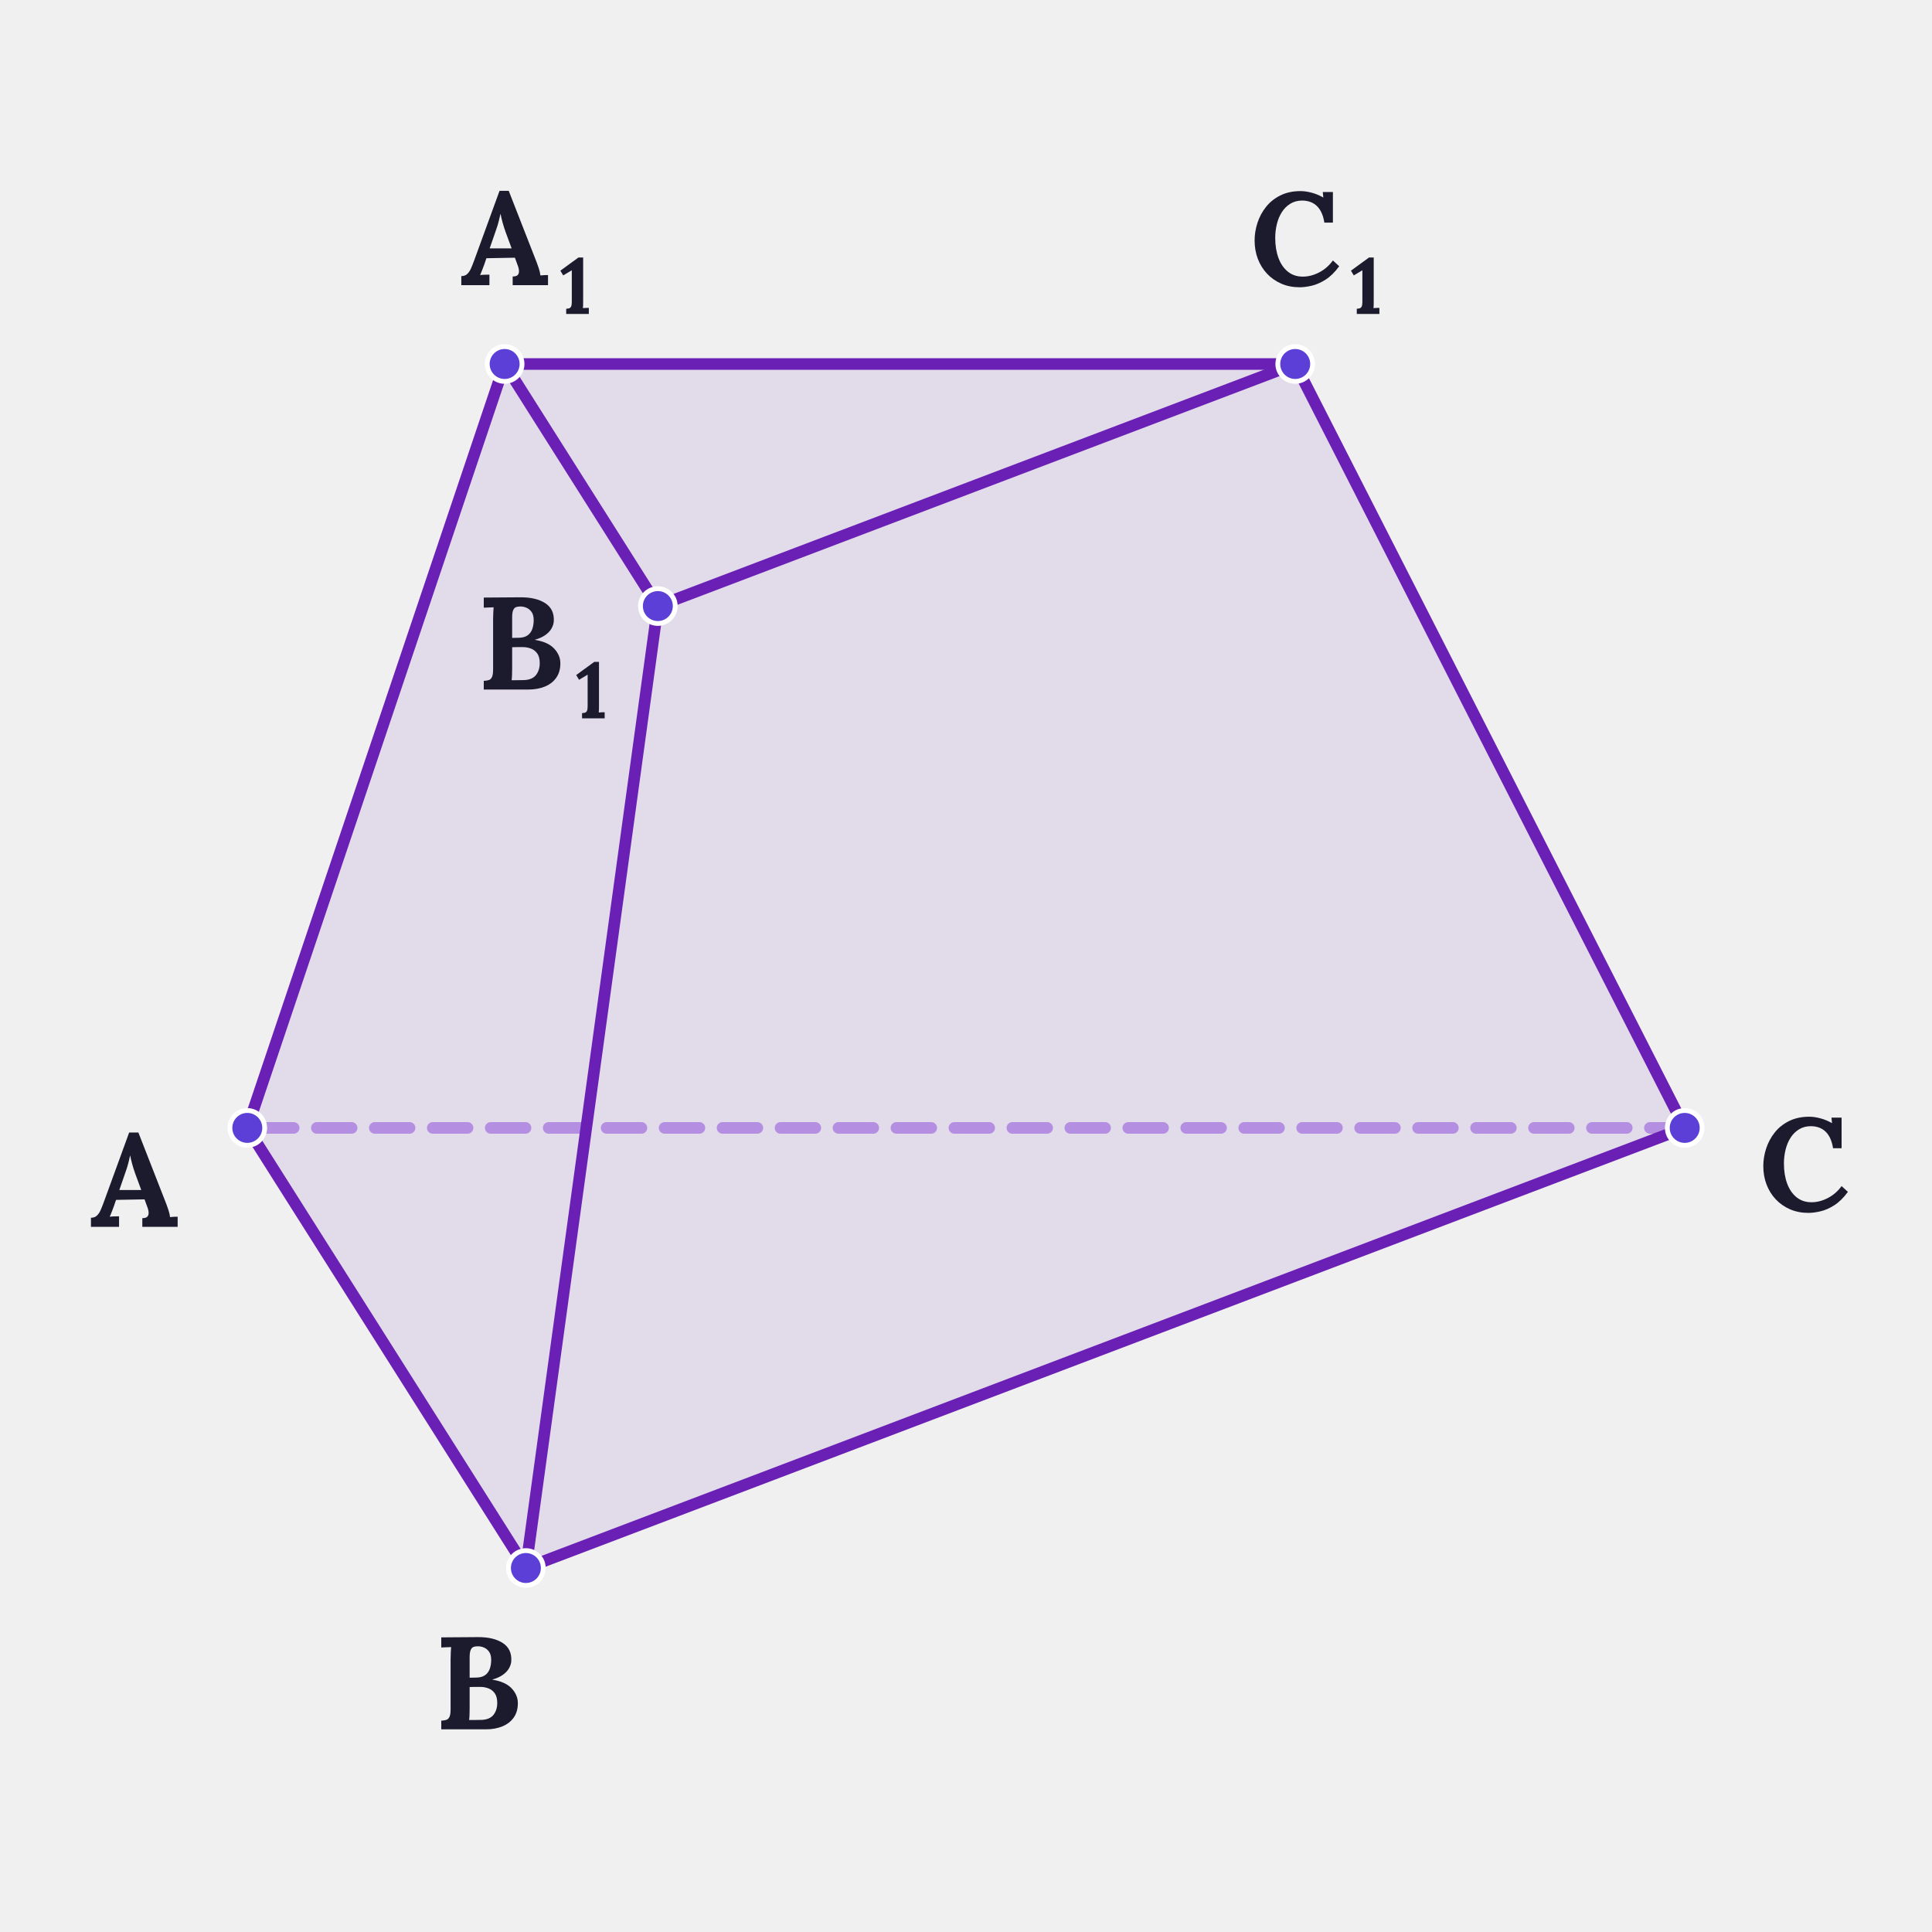
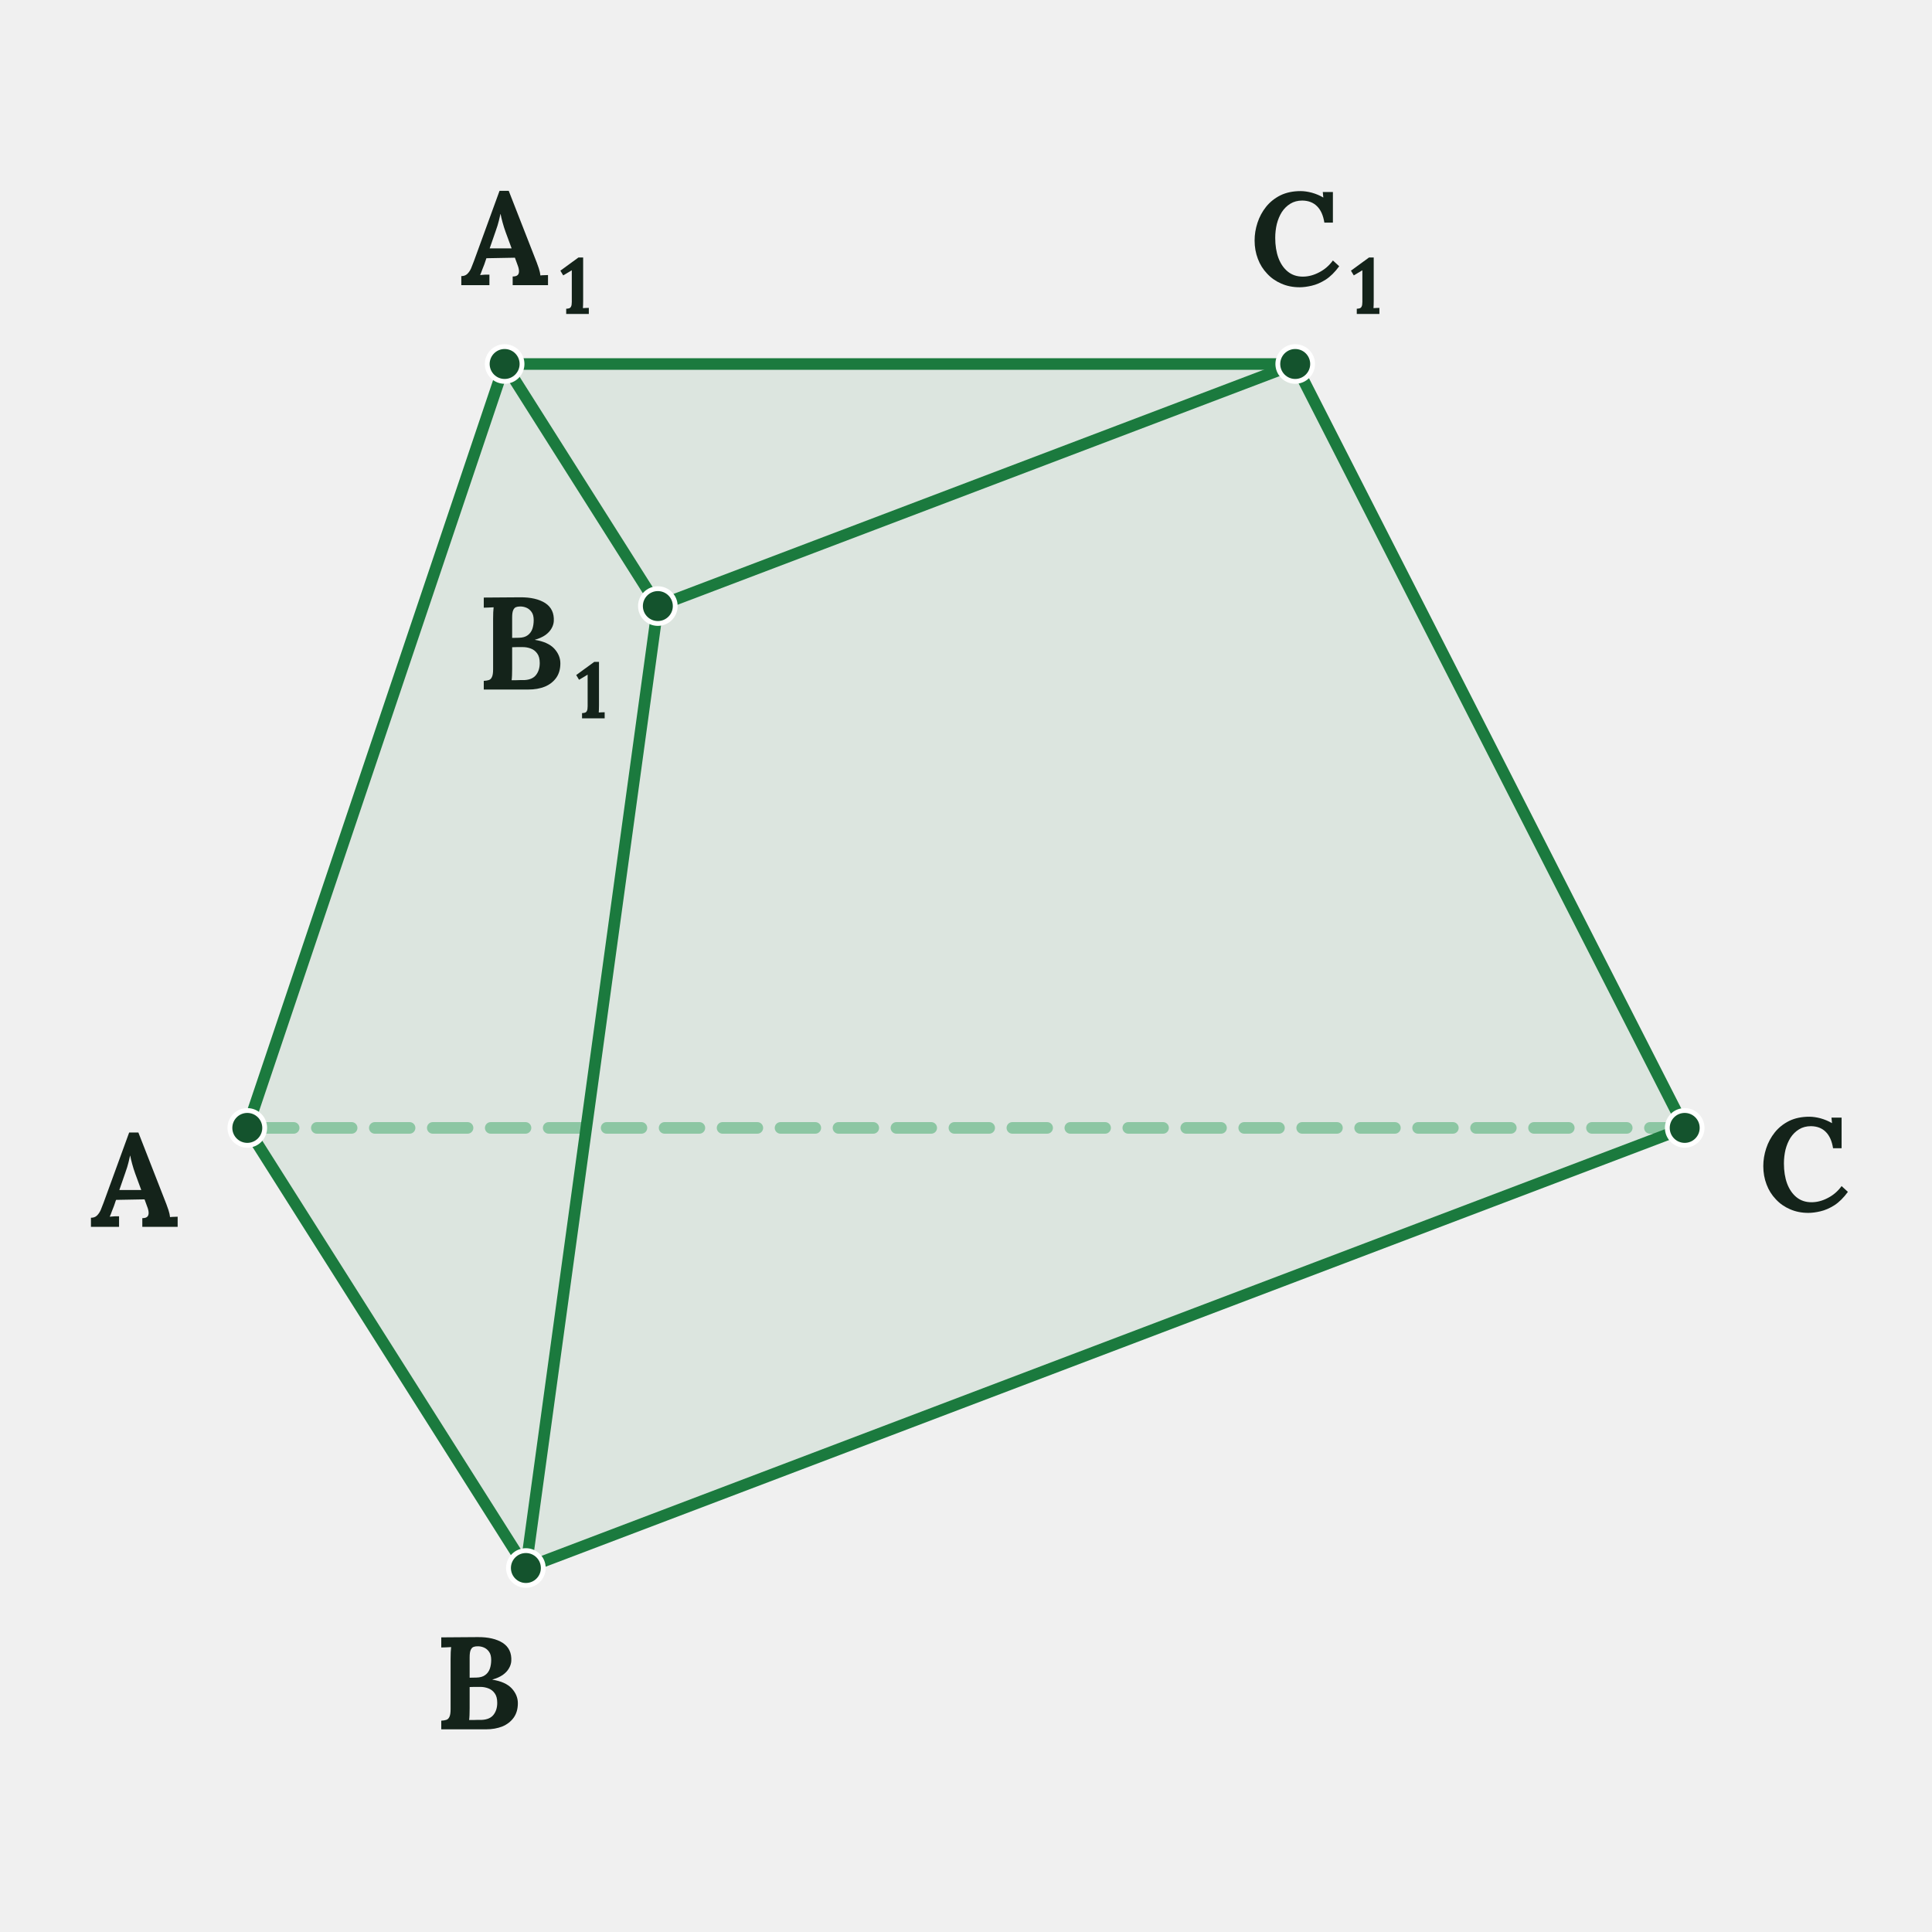
<svg xmlns="http://www.w3.org/2000/svg" viewBox="0 0 1000 1000" width="1000" height="1000">
-   <polygon points="128.0,583.8 261.2,188.4 670.4,188.4 872.0,583.8 272.2,811.6" fill="#6a1fb5" fill-opacity="0.1" stroke="none" />
-   <line x1="872.0" y1="583.8" x2="128.0" y2="583.8" stroke="#b48ee0" stroke-width="6" stroke-dasharray="18,12" stroke-linecap="round" />
-   <line x1="128.0" y1="583.8" x2="272.2" y2="811.6" stroke="#6a1fb5" stroke-width="6" stroke-linecap="round" />
-   <line x1="261.2" y1="188.4" x2="340.5" y2="313.7" stroke="#6a1fb5" stroke-width="6" stroke-linecap="round" />
-   <line x1="128.0" y1="583.8" x2="261.2" y2="188.4" stroke="#6a1fb5" stroke-width="6" stroke-linecap="round" />
-   <line x1="272.2" y1="811.6" x2="872.0" y2="583.8" stroke="#6a1fb5" stroke-width="6" stroke-linecap="round" />
-   <line x1="340.5" y1="313.7" x2="670.4" y2="188.4" stroke="#6a1fb5" stroke-width="6" stroke-linecap="round" />
-   <line x1="272.2" y1="811.6" x2="340.5" y2="313.7" stroke="#6a1fb5" stroke-width="6" stroke-linecap="round" />
-   <line x1="670.4" y1="188.4" x2="261.2" y2="188.4" stroke="#6a1fb5" stroke-width="6" stroke-linecap="round" />
-   <line x1="872.0" y1="583.8" x2="670.4" y2="188.4" stroke="#6a1fb5" stroke-width="6" stroke-linecap="round" />
-   <circle cx="670.4" cy="188.4" r="9" fill="#5b3fd6" stroke="#fff" stroke-width="2.5" />
-   <circle cx="272.2" cy="811.6" r="9" fill="#5b3fd6" stroke="#fff" stroke-width="2.5" />
-   <circle cx="261.2" cy="188.4" r="9" fill="#5b3fd6" stroke="#fff" stroke-width="2.5" />
-   <circle cx="872.0" cy="583.8" r="9" fill="#5b3fd6" stroke="#fff" stroke-width="2.5" />
-   <circle cx="128.0" cy="583.8" r="9" fill="#5b3fd6" stroke="#fff" stroke-width="2.5" />
-   <circle cx="340.5" cy="313.7" r="9" fill="#5b3fd6" stroke="#fff" stroke-width="2.5" />
-   <path transform="translate(46.8,635.0) scale(0.068,-0.068)" d="M4 0V69Q32 69 49.0 85.0Q66 101 77.5 127.0Q89 153 100 183L295 718H365L578 173Q584 158 594.0 127.5Q604 97 606 74Q623 76 638.5 76.5Q654 77 664 77V0H395V66Q423 66 433.5 77.5Q444 89 443.0 109.0Q442 129 432 154L412 209L195 205L179 158Q174 145 164.5 119.5Q155 94 147 77Q163 79 185.5 79.5Q208 80 218 80V0ZM220 280H387L341 405Q328 441 318.0 477.5Q308 514 303 542H302Q298 525 290.0 491.0Q282 457 265 410Z" fill="#1c1b2e" />
-   <path transform="translate(225.0,895.1) scale(0.068,-0.068)" d="M50 0V66Q73 67 88.5 72.0Q104 77 112.5 95.0Q121 113 121 153V536Q121 563 122.5 588.0Q124 613 125 626Q109 625 85.0 624.5Q61 624 50 623V700Q119 701 188.5 701.0Q258 701 327 702Q447 703 517.5 657.5Q588 612 583 520Q581 491 565.0 463.5Q549 436 517.5 414.0Q486 392 439 379V378Q539 362 586.0 311.5Q633 261 633 199Q633 134 601.5 89.5Q570 45 515.0 22.5Q460 0 390 0ZM262 71Q280 71 296.0 71.0Q312 71 328.0 71.5Q344 72 359 72Q420 75 448.0 111.0Q476 147 476 202Q476 248 457.0 274.5Q438 301 408.5 312.0Q379 323 347 323Q322 323 304.0 323.0Q286 323 266 322V159Q266 132 265.0 108.0Q264 84 262 71ZM266 393 318 394Q360 395 384.5 413.0Q409 431 419.5 461.5Q430 492 430 528Q430 568 414.0 590.5Q398 613 374.0 623.0Q350 633 324 632Q308 632 295.0 627.0Q282 622 274.0 604.5Q266 587 266 548Z" fill="#1c1b2e" />
-   <path transform="translate(910.3,626.7) scale(0.068,-0.068)" d="M566 476Q553 559 510.5 601.0Q468 643 398 644Q346 644 307.0 620.0Q268 596 242.5 556.0Q217 516 204.5 465.0Q192 414 192 360Q192 274 216.5 207.5Q241 141 288.0 103.0Q335 65 402 65Q465 65 527.0 97.5Q589 130 631 188L679 144Q630 77 576.0 42.5Q522 8 470.5 -4.0Q419 -16 378 -16Q301 -16 238.0 11.5Q175 39 129.5 87.5Q84 136 59.5 200.5Q35 265 35 340Q35 408 57.0 475.0Q79 542 122.5 596.5Q166 651 232.0 683.5Q298 716 385 716Q424 716 470.5 703.5Q517 691 558 667L554 709H631V476Z" fill="#1c1b2e" />
-   <path transform="translate(238.5,147.6) scale(0.068,-0.068)" d="M4 0V69Q32 69 49.0 85.0Q66 101 77.5 127.0Q89 153 100 183L295 718H365L578 173Q584 158 594.0 127.5Q604 97 606 74Q623 76 638.5 76.5Q654 77 664 77V0H395V66Q423 66 433.5 77.5Q444 89 443.0 109.0Q442 129 432 154L412 209L195 205L179 158Q174 145 164.5 119.5Q155 94 147 77Q163 79 185.5 79.5Q208 80 218 80V0ZM220 280H387L341 405Q328 441 318.0 477.5Q308 514 303 542H302Q298 525 290.0 491.0Q282 457 265 410Z" fill="#1c1b2e" />
-   <path transform="translate(289.8,162.5) scale(0.0408,-0.0408)" d="M80 0V66Q103 67 118.5 72.0Q134 77 142.5 95.0Q151 113 151 153V554L42 489L6 549L235 716H295V164Q295 137 294.5 112.0Q294 87 292 74Q308 76 332.5 76.5Q357 77 367 77V0Z" fill="#1c1b2e" />
-   <path transform="translate(247.0,356.9) scale(0.068,-0.068)" d="M50 0V66Q73 67 88.5 72.0Q104 77 112.5 95.0Q121 113 121 153V536Q121 563 122.5 588.0Q124 613 125 626Q109 625 85.0 624.5Q61 624 50 623V700Q119 701 188.5 701.0Q258 701 327 702Q447 703 517.5 657.5Q588 612 583 520Q581 491 565.0 463.5Q549 436 517.5 414.0Q486 392 439 379V378Q539 362 586.0 311.5Q633 261 633 199Q633 134 601.5 89.5Q570 45 515.0 22.5Q460 0 390 0ZM262 71Q280 71 296.0 71.0Q312 71 328.0 71.5Q344 72 359 72Q420 75 448.0 111.0Q476 147 476 202Q476 248 457.0 274.5Q438 301 408.5 312.0Q379 323 347 323Q322 323 304.0 323.0Q286 323 266 322V159Q266 132 265.0 108.0Q264 84 262 71ZM266 393 318 394Q360 395 384.5 413.0Q409 431 419.5 461.5Q430 492 430 528Q430 568 414.0 590.5Q398 613 374.0 623.0Q350 633 324 632Q308 632 295.0 627.0Q282 622 274.0 604.5Q266 587 266 548Z" fill="#1c1b2e" />
-   <path transform="translate(298.0,371.8) scale(0.0408,-0.0408)" d="M80 0V66Q103 67 118.5 72.0Q134 77 142.5 95.0Q151 113 151 153V554L42 489L6 549L235 716H295V164Q295 137 294.5 112.0Q294 87 292 74Q308 76 332.5 76.5Q357 77 367 77V0Z" fill="#1c1b2e" />
-   <path transform="translate(647.0,147.6) scale(0.068,-0.068)" d="M566 476Q553 559 510.5 601.0Q468 643 398 644Q346 644 307.0 620.0Q268 596 242.5 556.0Q217 516 204.5 465.0Q192 414 192 360Q192 274 216.5 207.5Q241 141 288.0 103.0Q335 65 402 65Q465 65 527.0 97.5Q589 130 631 188L679 144Q630 77 576.0 42.5Q522 8 470.5 -4.0Q419 -16 378 -16Q301 -16 238.0 11.5Q175 39 129.5 87.5Q84 136 59.5 200.5Q35 265 35 340Q35 408 57.0 475.0Q79 542 122.5 596.5Q166 651 232.0 683.5Q298 716 385 716Q424 716 470.5 703.5Q517 691 558 667L554 709H631V476Z" fill="#1c1b2e" />
-   <path transform="translate(699.0,162.5) scale(0.0408,-0.0408)" d="M80 0V66Q103 67 118.5 72.0Q134 77 142.5 95.0Q151 113 151 153V554L42 489L6 549L235 716H295V164Q295 137 294.5 112.0Q294 87 292 74Q308 76 332.5 76.5Q357 77 367 77V0Z" fill="#1c1b2e" />
+   <polygon points="128.0,583.8 261.2,188.4 670.4,188.4 872.0,583.8 272.2,811.6" fill="#1B7A3E" fill-opacity="0.09" stroke="none" />
+   <line x1="872.0" y1="583.8" x2="128.0" y2="583.8" stroke="#8CC6A3" stroke-width="6" stroke-dasharray="18,12" stroke-linecap="round" />
+   <line x1="128.0" y1="583.8" x2="272.2" y2="811.6" stroke="#1B7A3E" stroke-width="6" stroke-linecap="round" />
+   <line x1="261.2" y1="188.4" x2="340.5" y2="313.7" stroke="#1B7A3E" stroke-width="6" stroke-linecap="round" />
+   <line x1="128.0" y1="583.8" x2="261.2" y2="188.4" stroke="#1B7A3E" stroke-width="6" stroke-linecap="round" />
+   <line x1="272.2" y1="811.6" x2="872.0" y2="583.8" stroke="#1B7A3E" stroke-width="6" stroke-linecap="round" />
+   <line x1="340.5" y1="313.7" x2="670.4" y2="188.4" stroke="#1B7A3E" stroke-width="6" stroke-linecap="round" />
+   <line x1="272.2" y1="811.6" x2="340.5" y2="313.7" stroke="#1B7A3E" stroke-width="6" stroke-linecap="round" />
+   <line x1="670.4" y1="188.4" x2="261.2" y2="188.4" stroke="#1B7A3E" stroke-width="6" stroke-linecap="round" />
+   <line x1="872.0" y1="583.8" x2="670.4" y2="188.4" stroke="#1B7A3E" stroke-width="6" stroke-linecap="round" />
+   <circle cx="128.0" cy="583.8" r="9" fill="#14532D" stroke="#fff" stroke-width="2.5" />
+   <circle cx="261.2" cy="188.4" r="9" fill="#14532D" stroke="#fff" stroke-width="2.5" />
+   <circle cx="272.2" cy="811.6" r="9" fill="#14532D" stroke="#fff" stroke-width="2.5" />
+   <circle cx="340.5" cy="313.7" r="9" fill="#14532D" stroke="#fff" stroke-width="2.5" />
+   <circle cx="872.0" cy="583.8" r="9" fill="#14532D" stroke="#fff" stroke-width="2.5" />
+   <circle cx="670.4" cy="188.4" r="9" fill="#14532D" stroke="#fff" stroke-width="2.5" />
+   <path transform="translate(46.8,635.0) scale(0.068,-0.068)" d="M4 0L4 69Q32 69 49 85Q66 101 78 127Q89 153 100 183L295 718L365 718L578 173Q584 158 594 128Q604 97 606 74Q623 76 638 76Q654 77 664 77L664 0L395 0L395 66Q423 66 434 78Q444 89 443 109Q442 129 432 154L412 209L195 205L179 158Q174 145 164 120Q155 94 147 77Q163 79 186 80Q208 80 218 80L218 0L4 0ZM220 280L387 280L341 405Q328 441 318 478Q308 514 303 542L302 542Q298 525 290 491Q282 457 265 410L220 280Z" fill="#14231A" />
+   <path transform="translate(225.0,895.1) scale(0.068,-0.068)" d="M50 0L50 66Q73 67 88 72Q104 77 112 95Q121 113 121 153L121 536Q121 563 122 588Q124 613 125 626Q109 625 85 624Q61 624 50 623L50 700Q119 701 188 701Q258 701 327 702Q447 703 518 658Q588 612 583 520Q581 491 565 464Q549 436 518 414Q486 392 439 379L439 378Q539 362 586 312Q633 261 633 199Q633 134 602 90Q570 45 515 22Q460 0 390 0L50 0ZM262 71Q280 71 296 71Q312 71 328 72Q344 72 359 72Q420 75 448 111Q476 147 476 202Q476 248 457 274Q438 301 408 312Q379 323 347 323Q322 323 304 323Q286 323 266 322L266 159Q266 132 265 108Q264 84 262 71ZM266 393L318 394Q360 395 384 413Q409 431 420 462Q430 492 430 528Q430 568 414 590Q398 613 374 623Q350 633 324 632Q308 632 295 627Q282 622 274 604Q266 587 266 548L266 393Z" fill="#14231A" />
+   <path transform="translate(910.3,626.7) scale(0.068,-0.068)" d="M566 476Q553 559 510 601Q468 643 398 644Q346 644 307 620Q268 596 242 556Q217 516 204 465Q192 414 192 360Q192 274 216 208Q241 141 288 103Q335 65 402 65Q465 65 527 98Q589 130 631 188L679 144Q630 77 576 42Q522 8 470 -4Q419 -16 378 -16Q301 -16 238 12Q175 39 130 88Q84 136 60 200Q35 265 35 340Q35 408 57 475Q79 542 122 596Q166 651 232 684Q298 716 385 716Q424 716 470 704Q517 691 558 667L554 709L631 709L631 476L566 476Z" fill="#14231A" />
+   <path transform="translate(238.5,147.6) scale(0.068,-0.068)" d="M4 0L4 69Q32 69 49 85Q66 101 78 127Q89 153 100 183L295 718L365 718L578 173Q584 158 594 128Q604 97 606 74Q623 76 638 76Q654 77 664 77L664 0L395 0L395 66Q423 66 434 78Q444 89 443 109Q442 129 432 154L412 209L195 205L179 158Q174 145 164 120Q155 94 147 77Q163 79 186 80Q208 80 218 80L218 0L4 0ZM220 280L387 280L341 405Q328 441 318 478Q308 514 303 542L302 542Q298 525 290 491Q282 457 265 410L220 280Z" fill="#14231A" />
+   <path transform="translate(289.8,162.5) scale(0.0408,-0.0408)" d="M80 0L80 66Q103 67 118 72Q134 77 142 95Q151 113 151 153L151 554L42 489L6 549L235 716L295 716L295 164Q295 137 294 112Q294 87 292 74Q308 76 332 76Q357 77 367 77L367 0L80 0Z" fill="#14231A" />
+   <path transform="translate(247.0,356.9) scale(0.068,-0.068)" d="M50 0L50 66Q73 67 88 72Q104 77 112 95Q121 113 121 153L121 536Q121 563 122 588Q124 613 125 626Q109 625 85 624Q61 624 50 623L50 700Q119 701 188 701Q258 701 327 702Q447 703 518 658Q588 612 583 520Q581 491 565 464Q549 436 518 414Q486 392 439 379L439 378Q539 362 586 312Q633 261 633 199Q633 134 602 90Q570 45 515 22Q460 0 390 0L50 0ZM262 71Q280 71 296 71Q312 71 328 72Q344 72 359 72Q420 75 448 111Q476 147 476 202Q476 248 457 274Q438 301 408 312Q379 323 347 323Q322 323 304 323Q286 323 266 322L266 159Q266 132 265 108Q264 84 262 71ZM266 393L318 394Q360 395 384 413Q409 431 420 462Q430 492 430 528Q430 568 414 590Q398 613 374 623Q350 633 324 632Q308 632 295 627Q282 622 274 604Q266 587 266 548L266 393Z" fill="#14231A" />
+   <path transform="translate(298.0,371.8) scale(0.0408,-0.0408)" d="M80 0L80 66Q103 67 118 72Q134 77 142 95Q151 113 151 153L151 554L42 489L6 549L235 716L295 716L295 164Q295 137 294 112Q294 87 292 74Q308 76 332 76Q357 77 367 77L367 0L80 0Z" fill="#14231A" />
+   <path transform="translate(647.0,147.6) scale(0.068,-0.068)" d="M566 476Q553 559 510 601Q468 643 398 644Q346 644 307 620Q268 596 242 556Q217 516 204 465Q192 414 192 360Q192 274 216 208Q241 141 288 103Q335 65 402 65Q465 65 527 98Q589 130 631 188L679 144Q630 77 576 42Q522 8 470 -4Q419 -16 378 -16Q301 -16 238 12Q175 39 130 88Q84 136 60 200Q35 265 35 340Q35 408 57 475Q79 542 122 596Q166 651 232 684Q298 716 385 716Q424 716 470 704Q517 691 558 667L554 709L631 709L631 476L566 476Z" fill="#14231A" />
+   <path transform="translate(699.0,162.5) scale(0.0408,-0.0408)" d="M80 0L80 66Q103 67 118 72Q134 77 142 95Q151 113 151 153L151 554L42 489L6 549L235 716L295 716L295 164Q295 137 294 112Q294 87 292 74Q308 76 332 76Q357 77 367 77L367 0L80 0Z" fill="#14231A" />
</svg>
